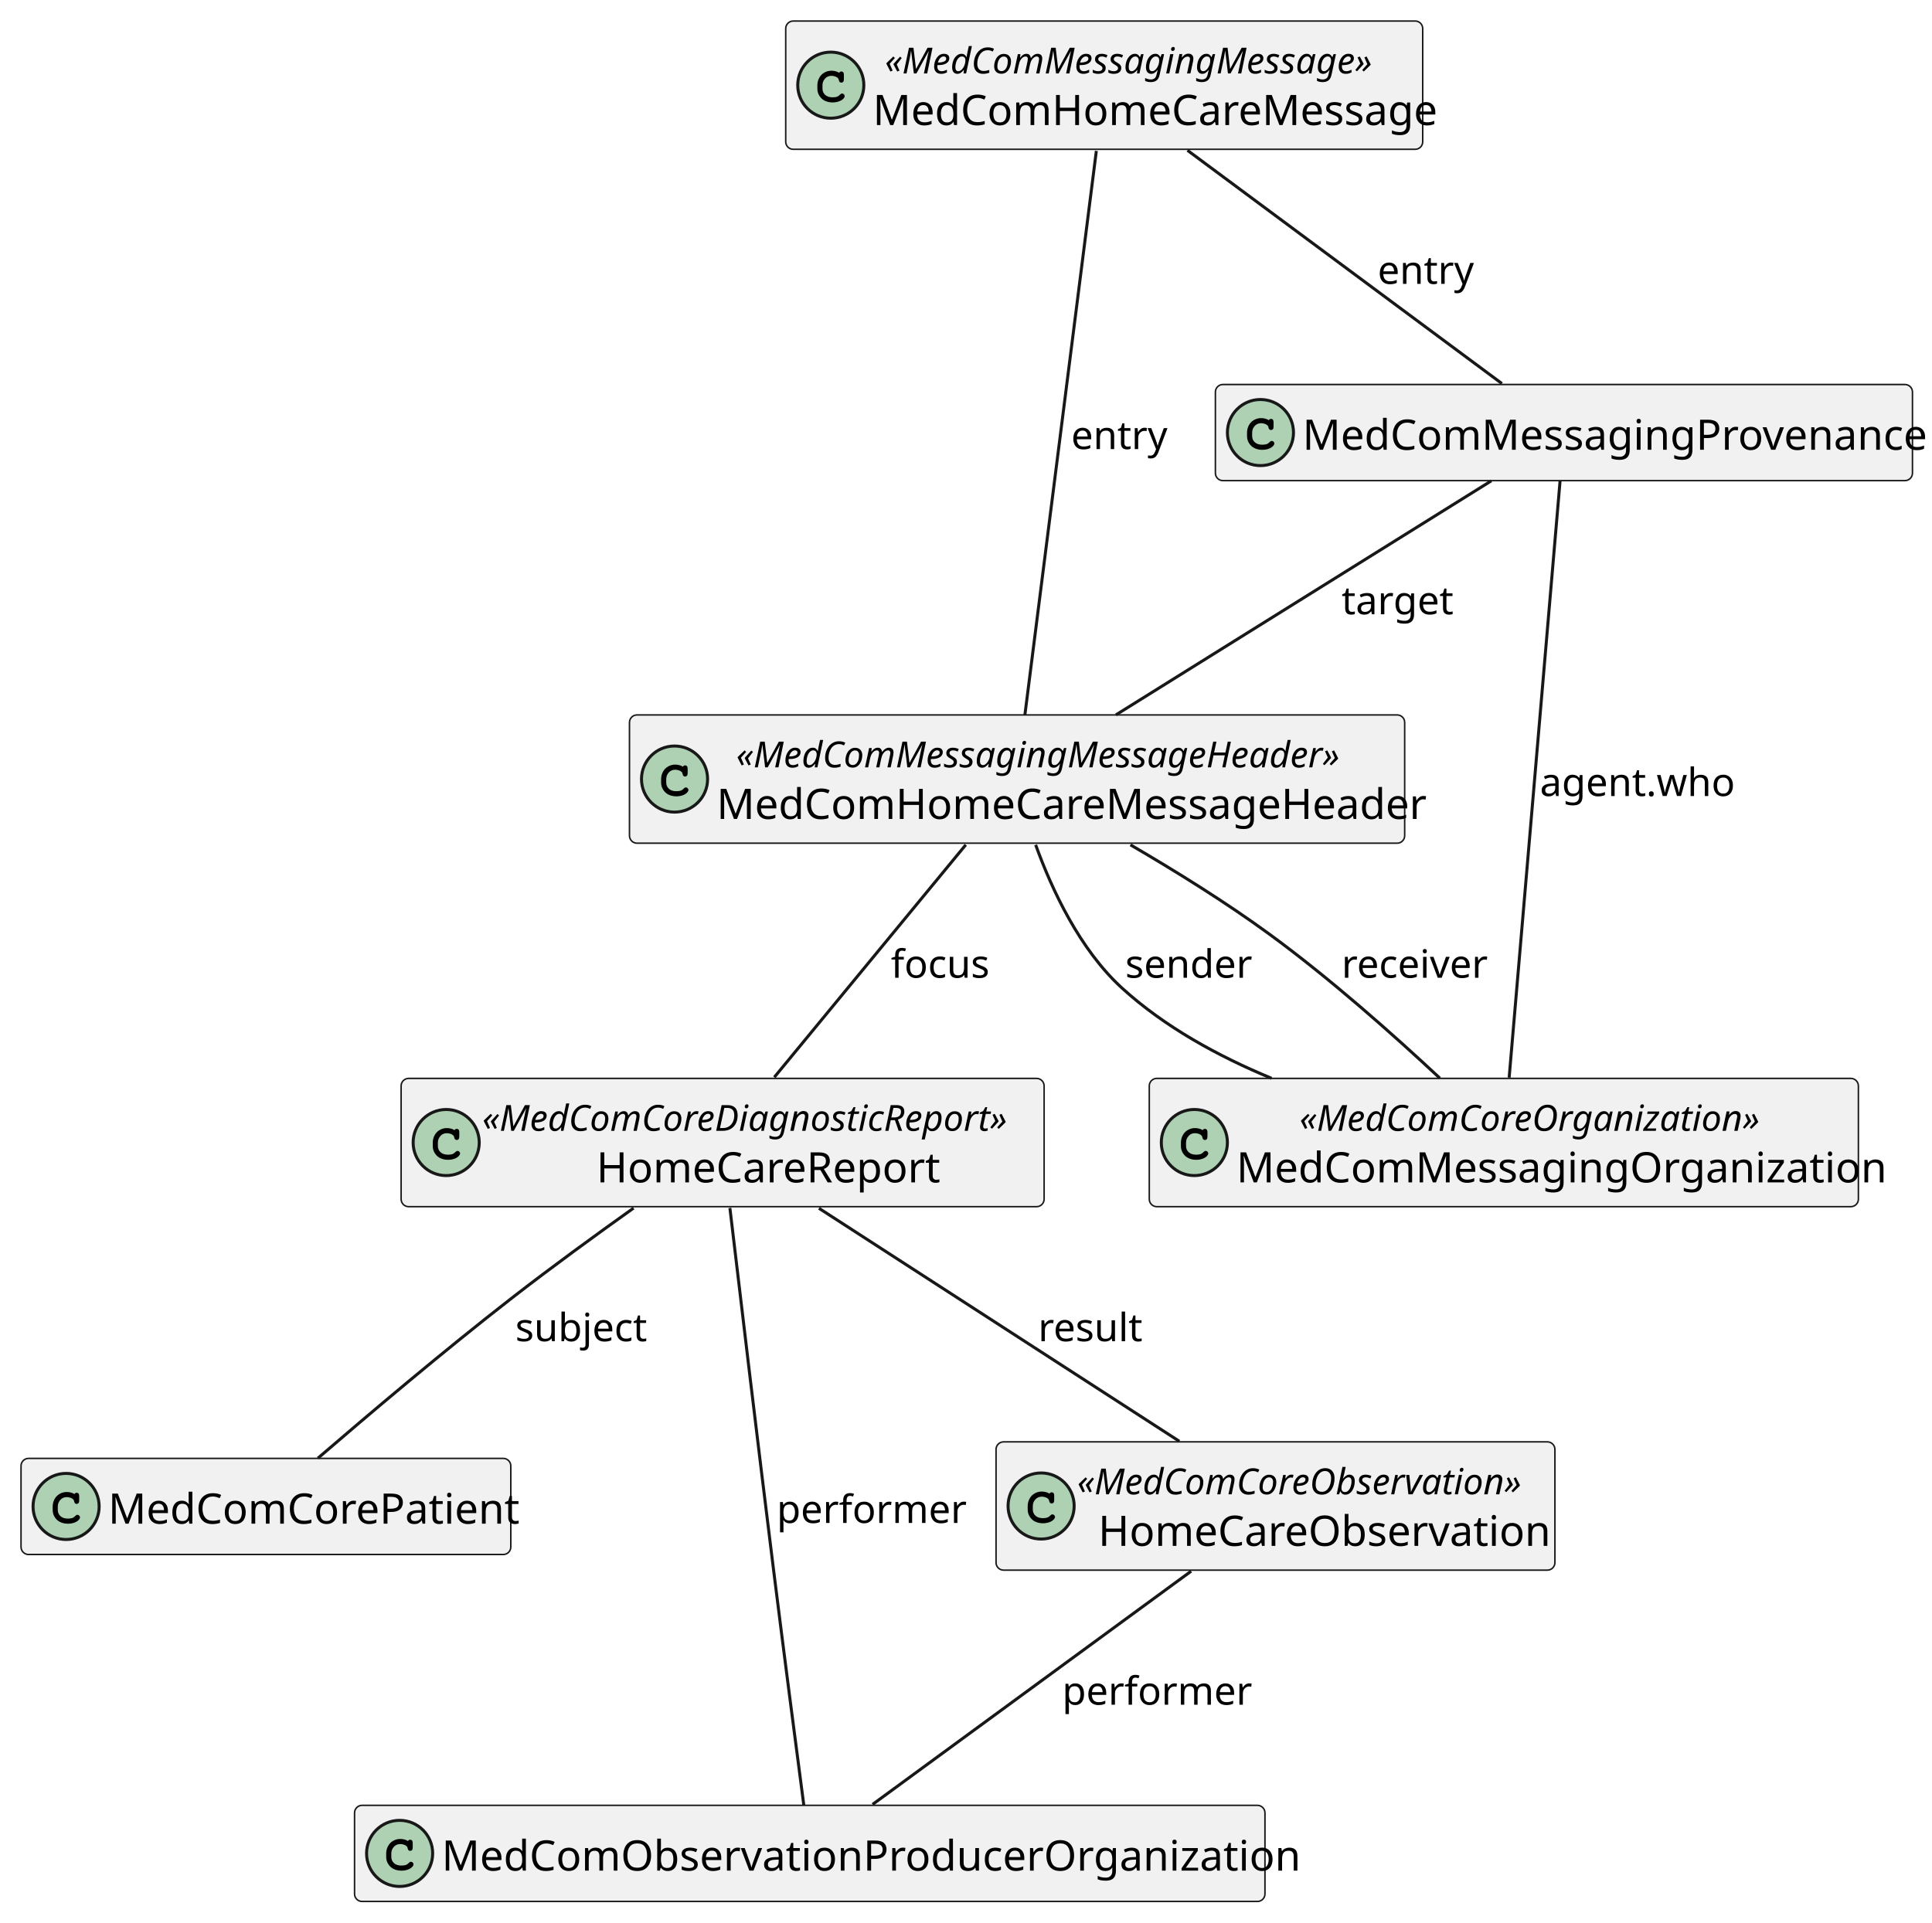
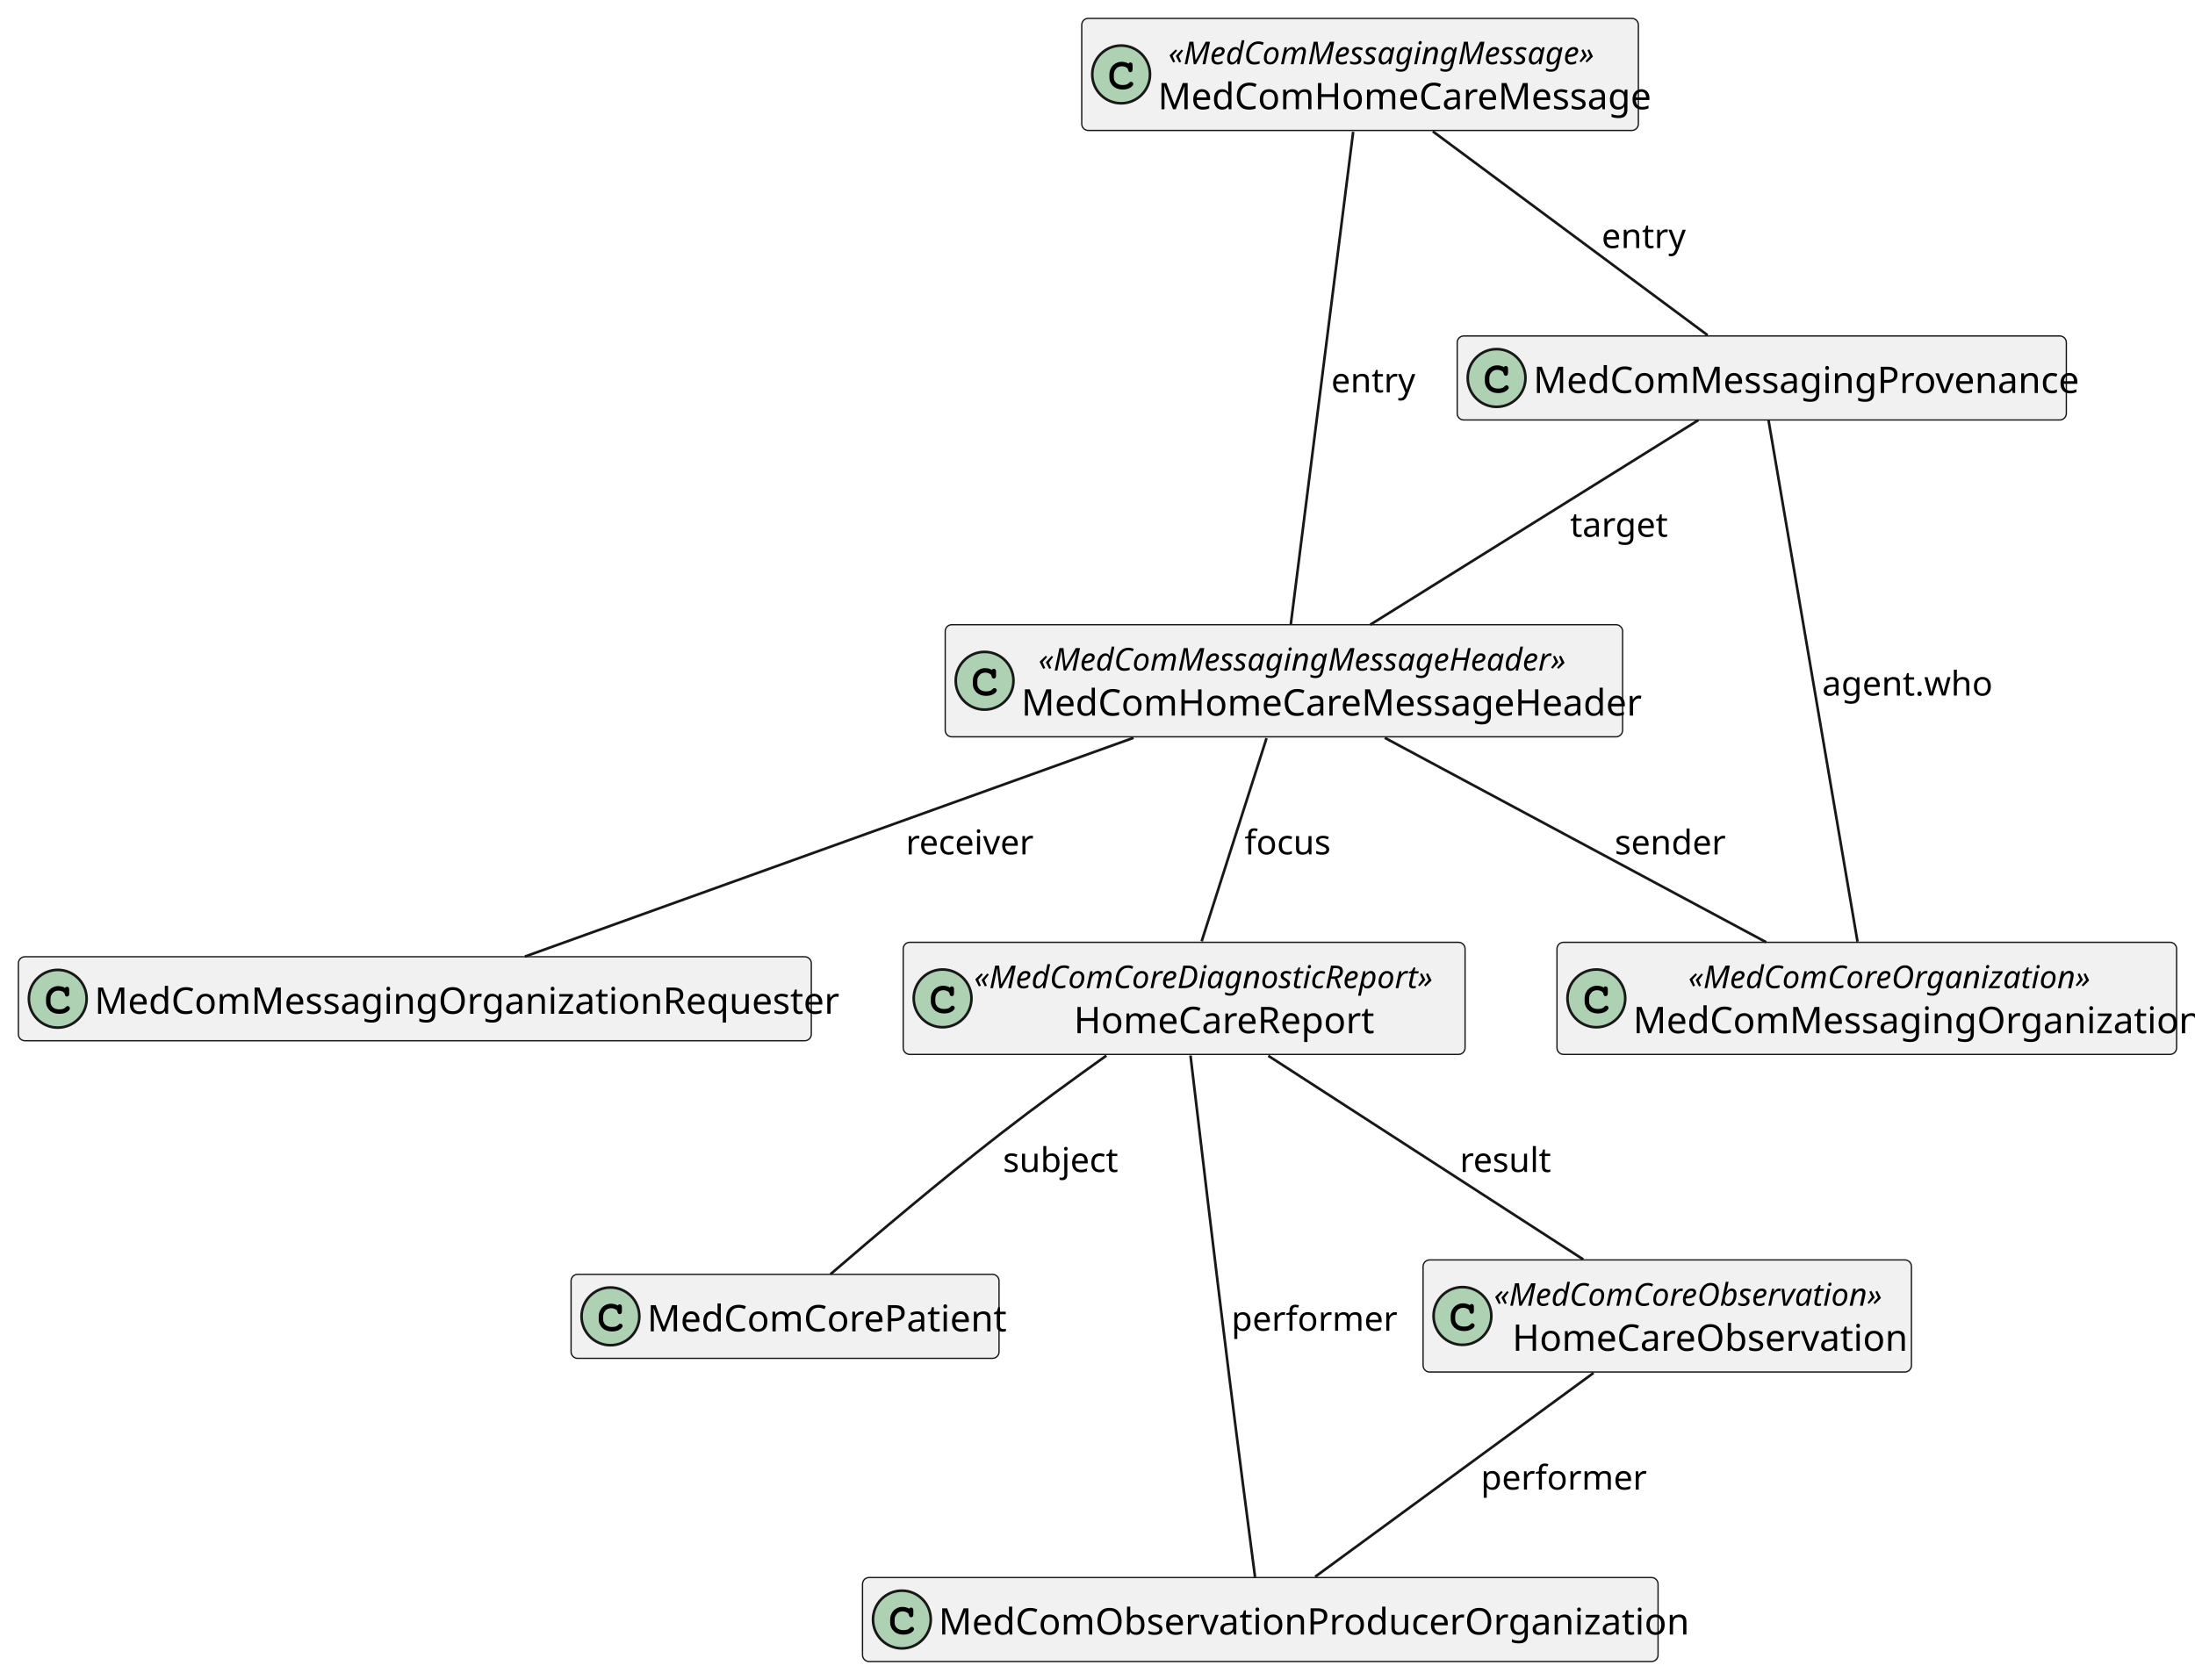
- <svg xmlns="http://www.w3.org/2000/svg" contentStyleType="text/css" height="640px" preserveAspectRatio="none" style="width:643px;height:640px;background:#FFFFFF;" version="1.1" viewBox="0 0 643 640" width="643px" zoomAndPan="magnify">
+ <svg xmlns="http://www.w3.org/2000/svg" contentStyleType="text/css" height="640px" preserveAspectRatio="none" style="width:836px;height:640px;background:#FFFFFF;" version="1.1" viewBox="0 0 836 640" width="836px" zoomAndPan="magnify">
  <defs />
  <g>
    <g id="elem_message">
-       <rect codeLine="6" fill="#F1F1F1" height="42.703" id="message" rx="2.5" ry="2.5" style="stroke:#181818;stroke-width:0.5;" width="212" x="261.5" y="7" />
-       <ellipse cx="276.5" cy="28.352" fill="#ADD1B2" rx="11" ry="11" style="stroke:#181818;stroke-width:1.0;" />
-       <path d="M279.266,24.227 Q279.422,24.008 279.609,23.898 Q279.797,23.789 280.016,23.789 Q280.391,23.789 280.625,24.055 Q280.859,24.305 280.859,24.914 L280.859,26.367 Q280.859,26.977 280.625,27.242 Q280.391,27.508 280.016,27.508 Q279.672,27.508 279.469,27.305 Q279.266,27.117 279.156,26.602 Q279.109,26.242 278.922,26.055 Q278.594,25.68 277.984,25.461 Q277.375,25.242 276.75,25.242 Q275.984,25.242 275.344,25.57 Q274.719,25.898 274.219,26.648 Q273.734,27.398 273.734,28.43 L273.734,29.523 Q273.734,30.758 274.625,31.586 Q275.516,32.398 277.109,32.398 Q278.047,32.398 278.703,32.148 Q279.094,31.992 279.516,31.555 Q279.781,31.289 279.922,31.211 Q280.078,31.133 280.281,31.133 Q280.609,31.133 280.859,31.398 Q281.125,31.648 281.125,31.992 Q281.125,32.336 280.781,32.742 Q280.281,33.32 279.484,33.648 Q278.406,34.102 277.109,34.102 Q275.594,34.102 274.391,33.477 Q273.406,32.977 272.719,31.914 Q272.031,30.836 272.031,29.555 L272.031,28.398 Q272.031,27.07 272.641,25.93 Q273.266,24.773 274.359,24.164 Q275.453,23.539 276.688,23.539 Q277.422,23.539 278.062,23.711 Q278.719,23.867 279.266,24.227 Z " fill="#000000" />
-       <text fill="#000000" font-family="sans-serif" font-size="12" font-style="italic" lengthAdjust="spacing" textLength="172" x="294.5" y="24.457">«MedComMessagingMessage»</text>
-       <text fill="#000000" font-family="sans-serif" font-size="14" lengthAdjust="spacing" textLength="180" x="290.5" y="41.627">MedComHomeCareMessage</text>
+       <rect codeLine="6" fill="#F1F1F1" height="42.703" id="message" rx="2.5" ry="2.5" style="stroke:#181818;stroke-width:0.5;" width="212" x="412" y="7" />
+       <ellipse cx="427" cy="28.352" fill="#ADD1B2" rx="11" ry="11" style="stroke:#181818;stroke-width:1.0;" />
+       <path d="M429.766,24.227 Q429.922,24.008 430.109,23.898 Q430.297,23.789 430.516,23.789 Q430.891,23.789 431.125,24.055 Q431.359,24.305 431.359,24.914 L431.359,26.367 Q431.359,26.977 431.125,27.242 Q430.891,27.508 430.516,27.508 Q430.172,27.508 429.969,27.305 Q429.766,27.117 429.656,26.602 Q429.609,26.242 429.422,26.055 Q429.094,25.68 428.484,25.461 Q427.875,25.242 427.25,25.242 Q426.484,25.242 425.844,25.57 Q425.219,25.898 424.719,26.648 Q424.234,27.398 424.234,28.43 L424.234,29.523 Q424.234,30.758 425.125,31.586 Q426.016,32.398 427.609,32.398 Q428.547,32.398 429.203,32.148 Q429.594,31.992 430.016,31.555 Q430.281,31.289 430.422,31.211 Q430.578,31.133 430.781,31.133 Q431.109,31.133 431.359,31.398 Q431.625,31.648 431.625,31.992 Q431.625,32.336 431.281,32.742 Q430.781,33.32 429.984,33.648 Q428.906,34.102 427.609,34.102 Q426.094,34.102 424.891,33.477 Q423.906,32.977 423.219,31.914 Q422.531,30.836 422.531,29.555 L422.531,28.398 Q422.531,27.07 423.141,25.93 Q423.766,24.773 424.859,24.164 Q425.953,23.539 427.188,23.539 Q427.922,23.539 428.562,23.711 Q429.219,23.867 429.766,24.227 Z " fill="#000000" />
+       <text fill="#000000" font-family="sans-serif" font-size="12" font-style="italic" lengthAdjust="spacing" textLength="172" x="445" y="24.457">«MedComMessagingMessage»</text>
+       <text fill="#000000" font-family="sans-serif" font-size="14" lengthAdjust="spacing" textLength="180" x="441" y="41.627">MedComHomeCareMessage</text>
    </g>
    <g id="elem_messageheader">
-       <rect codeLine="7" fill="#F1F1F1" height="42.703" id="messageheader" rx="2.5" ry="2.5" style="stroke:#181818;stroke-width:0.5;" width="258" x="209.5" y="238" />
-       <ellipse cx="224.5" cy="259.352" fill="#ADD1B2" rx="11" ry="11" style="stroke:#181818;stroke-width:1.0;" />
-       <path d="M227.266,255.227 Q227.422,255.008 227.609,254.898 Q227.797,254.789 228.016,254.789 Q228.391,254.789 228.625,255.055 Q228.859,255.305 228.859,255.914 L228.859,257.367 Q228.859,257.977 228.625,258.242 Q228.391,258.508 228.016,258.508 Q227.672,258.508 227.469,258.305 Q227.266,258.117 227.156,257.602 Q227.109,257.242 226.922,257.055 Q226.594,256.68 225.984,256.461 Q225.375,256.242 224.75,256.242 Q223.984,256.242 223.344,256.57 Q222.719,256.898 222.219,257.648 Q221.734,258.398 221.734,259.43 L221.734,260.523 Q221.734,261.758 222.625,262.586 Q223.516,263.398 225.109,263.398 Q226.047,263.398 226.703,263.148 Q227.094,262.992 227.516,262.555 Q227.781,262.289 227.922,262.211 Q228.078,262.133 228.281,262.133 Q228.609,262.133 228.859,262.398 Q229.125,262.648 229.125,262.992 Q229.125,263.336 228.781,263.742 Q228.281,264.32 227.484,264.648 Q226.406,265.102 225.109,265.102 Q223.594,265.102 222.391,264.477 Q221.406,263.977 220.719,262.914 Q220.031,261.836 220.031,260.555 L220.031,259.398 Q220.031,258.07 220.641,256.93 Q221.266,255.773 222.359,255.164 Q223.453,254.539 224.688,254.539 Q225.422,254.539 226.062,254.711 Q226.719,254.867 227.266,255.227 Z " fill="#000000" />
-       <text fill="#000000" font-family="sans-serif" font-size="12" font-style="italic" lengthAdjust="spacing" textLength="213" x="245" y="255.457">«MedComMessagingMessageHeader»</text>
-       <text fill="#000000" font-family="sans-serif" font-size="14" lengthAdjust="spacing" textLength="226" x="238.5" y="272.627">MedComHomeCareMessageHeader</text>
+       <rect codeLine="7" fill="#F1F1F1" height="42.703" id="messageheader" rx="2.5" ry="2.5" style="stroke:#181818;stroke-width:0.5;" width="258" x="360" y="238" />
+       <ellipse cx="375" cy="259.352" fill="#ADD1B2" rx="11" ry="11" style="stroke:#181818;stroke-width:1.0;" />
+       <path d="M377.766,255.227 Q377.922,255.008 378.109,254.898 Q378.297,254.789 378.516,254.789 Q378.891,254.789 379.125,255.055 Q379.359,255.305 379.359,255.914 L379.359,257.367 Q379.359,257.977 379.125,258.242 Q378.891,258.508 378.516,258.508 Q378.172,258.508 377.969,258.305 Q377.766,258.117 377.656,257.602 Q377.609,257.242 377.422,257.055 Q377.094,256.68 376.484,256.461 Q375.875,256.242 375.25,256.242 Q374.484,256.242 373.844,256.57 Q373.219,256.898 372.719,257.648 Q372.234,258.398 372.234,259.43 L372.234,260.523 Q372.234,261.758 373.125,262.586 Q374.016,263.398 375.609,263.398 Q376.547,263.398 377.203,263.148 Q377.594,262.992 378.016,262.555 Q378.281,262.289 378.422,262.211 Q378.578,262.133 378.781,262.133 Q379.109,262.133 379.359,262.398 Q379.625,262.648 379.625,262.992 Q379.625,263.336 379.281,263.742 Q378.781,264.32 377.984,264.648 Q376.906,265.102 375.609,265.102 Q374.094,265.102 372.891,264.477 Q371.906,263.977 371.219,262.914 Q370.531,261.836 370.531,260.555 L370.531,259.398 Q370.531,258.07 371.141,256.93 Q371.766,255.773 372.859,255.164 Q373.953,254.539 375.188,254.539 Q375.922,254.539 376.562,254.711 Q377.219,254.867 377.766,255.227 Z " fill="#000000" />
+       <text fill="#000000" font-family="sans-serif" font-size="12" font-style="italic" lengthAdjust="spacing" textLength="213" x="395.5" y="255.457">«MedComMessagingMessageHeader»</text>
+       <text fill="#000000" font-family="sans-serif" font-size="14" lengthAdjust="spacing" textLength="226" x="389" y="272.627">MedComHomeCareMessageHeader</text>
    </g>
    <g id="elem_provenance">
-       <rect codeLine="8" fill="#F1F1F1" height="32" id="provenance" rx="2.5" ry="2.5" style="stroke:#181818;stroke-width:0.5;" width="232" x="404.5" y="128" />
-       <ellipse cx="419.5" cy="144" fill="#ADD1B2" rx="11" ry="11" style="stroke:#181818;stroke-width:1.0;" />
-       <path d="M422.266,139.875 Q422.422,139.656 422.609,139.547 Q422.797,139.438 423.016,139.438 Q423.391,139.438 423.625,139.703 Q423.859,139.953 423.859,140.562 L423.859,142.016 Q423.859,142.625 423.625,142.891 Q423.391,143.156 423.016,143.156 Q422.672,143.156 422.469,142.953 Q422.266,142.766 422.156,142.25 Q422.109,141.891 421.922,141.703 Q421.594,141.328 420.984,141.109 Q420.375,140.891 419.75,140.891 Q418.984,140.891 418.344,141.219 Q417.719,141.547 417.219,142.297 Q416.734,143.047 416.734,144.078 L416.734,145.172 Q416.734,146.406 417.625,147.234 Q418.516,148.047 420.109,148.047 Q421.047,148.047 421.703,147.797 Q422.094,147.641 422.516,147.203 Q422.781,146.938 422.922,146.859 Q423.078,146.781 423.281,146.781 Q423.609,146.781 423.859,147.047 Q424.125,147.297 424.125,147.641 Q424.125,147.984 423.781,148.391 Q423.281,148.969 422.484,149.297 Q421.406,149.75 420.109,149.75 Q418.594,149.75 417.391,149.125 Q416.406,148.625 415.719,147.562 Q415.031,146.484 415.031,145.203 L415.031,144.047 Q415.031,142.719 415.641,141.578 Q416.266,140.422 417.359,139.812 Q418.453,139.188 419.688,139.188 Q420.422,139.188 421.062,139.359 Q421.719,139.516 422.266,139.875 Z " fill="#000000" />
-       <text fill="#000000" font-family="sans-serif" font-size="14" lengthAdjust="spacing" textLength="200" x="433.5" y="149.728">MedComMessagingProvenance</text>
+       <rect codeLine="8" fill="#F1F1F1" height="32" id="provenance" rx="2.5" ry="2.5" style="stroke:#181818;stroke-width:0.5;" width="232" x="555" y="128" />
+       <ellipse cx="570" cy="144" fill="#ADD1B2" rx="11" ry="11" style="stroke:#181818;stroke-width:1.0;" />
+       <path d="M572.766,139.875 Q572.922,139.656 573.109,139.547 Q573.297,139.438 573.516,139.438 Q573.891,139.438 574.125,139.703 Q574.359,139.953 574.359,140.562 L574.359,142.016 Q574.359,142.625 574.125,142.891 Q573.891,143.156 573.516,143.156 Q573.172,143.156 572.969,142.953 Q572.766,142.766 572.656,142.25 Q572.609,141.891 572.422,141.703 Q572.094,141.328 571.484,141.109 Q570.875,140.891 570.25,140.891 Q569.484,140.891 568.844,141.219 Q568.219,141.547 567.719,142.297 Q567.234,143.047 567.234,144.078 L567.234,145.172 Q567.234,146.406 568.125,147.234 Q569.016,148.047 570.609,148.047 Q571.547,148.047 572.203,147.797 Q572.594,147.641 573.016,147.203 Q573.281,146.938 573.422,146.859 Q573.578,146.781 573.781,146.781 Q574.109,146.781 574.359,147.047 Q574.625,147.297 574.625,147.641 Q574.625,147.984 574.281,148.391 Q573.781,148.969 572.984,149.297 Q571.906,149.75 570.609,149.75 Q569.094,149.75 567.891,149.125 Q566.906,148.625 566.219,147.562 Q565.531,146.484 565.531,145.203 L565.531,144.047 Q565.531,142.719 566.141,141.578 Q566.766,140.422 567.859,139.812 Q568.953,139.188 570.188,139.188 Q570.922,139.188 571.562,139.359 Q572.219,139.516 572.766,139.875 Z " fill="#000000" />
+       <text fill="#000000" font-family="sans-serif" font-size="14" lengthAdjust="spacing" textLength="200" x="584" y="149.728">MedComMessagingProvenance</text>
    </g>
    <g id="elem_messagingOrganization">
-       <rect codeLine="9" fill="#F1F1F1" height="42.703" id="messagingOrganization" rx="2.5" ry="2.5" style="stroke:#181818;stroke-width:0.5;" width="236" x="382.5" y="359" />
-       <ellipse cx="397.5" cy="380.352" fill="#ADD1B2" rx="11" ry="11" style="stroke:#181818;stroke-width:1.0;" />
-       <path d="M400.266,376.227 Q400.422,376.008 400.609,375.898 Q400.797,375.789 401.016,375.789 Q401.391,375.789 401.625,376.055 Q401.859,376.305 401.859,376.914 L401.859,378.367 Q401.859,378.977 401.625,379.242 Q401.391,379.508 401.016,379.508 Q400.672,379.508 400.469,379.305 Q400.266,379.117 400.156,378.602 Q400.109,378.242 399.922,378.055 Q399.594,377.68 398.984,377.461 Q398.375,377.242 397.75,377.242 Q396.984,377.242 396.344,377.57 Q395.719,377.898 395.219,378.648 Q394.734,379.398 394.734,380.43 L394.734,381.523 Q394.734,382.758 395.625,383.586 Q396.516,384.398 398.109,384.398 Q399.047,384.398 399.703,384.148 Q400.094,383.992 400.516,383.555 Q400.781,383.289 400.922,383.211 Q401.078,383.133 401.281,383.133 Q401.609,383.133 401.859,383.398 Q402.125,383.648 402.125,383.992 Q402.125,384.336 401.781,384.742 Q401.281,385.32 400.484,385.648 Q399.406,386.102 398.109,386.102 Q396.594,386.102 395.391,385.477 Q394.406,384.977 393.719,383.914 Q393.031,382.836 393.031,381.555 L393.031,380.398 Q393.031,379.07 393.641,377.93 Q394.266,376.773 395.359,376.164 Q396.453,375.539 397.688,375.539 Q398.422,375.539 399.062,375.711 Q399.719,375.867 400.266,376.227 Z " fill="#000000" />
-       <text fill="#000000" font-family="sans-serif" font-size="12" font-style="italic" lengthAdjust="spacing" textLength="162" x="432.5" y="376.457">«MedComCoreOrganization»</text>
-       <text fill="#000000" font-family="sans-serif" font-size="14" lengthAdjust="spacing" textLength="204" x="411.5" y="393.627">MedComMessagingOrganization</text>
+       <rect codeLine="9" fill="#F1F1F1" height="42.703" id="messagingOrganization" rx="2.5" ry="2.5" style="stroke:#181818;stroke-width:0.5;" width="236" x="593" y="359" />
+       <ellipse cx="608" cy="380.352" fill="#ADD1B2" rx="11" ry="11" style="stroke:#181818;stroke-width:1.0;" />
+       <path d="M610.766,376.227 Q610.922,376.008 611.109,375.898 Q611.297,375.789 611.516,375.789 Q611.891,375.789 612.125,376.055 Q612.359,376.305 612.359,376.914 L612.359,378.367 Q612.359,378.977 612.125,379.242 Q611.891,379.508 611.516,379.508 Q611.172,379.508 610.969,379.305 Q610.766,379.117 610.656,378.602 Q610.609,378.242 610.422,378.055 Q610.094,377.68 609.484,377.461 Q608.875,377.242 608.25,377.242 Q607.484,377.242 606.844,377.57 Q606.219,377.898 605.719,378.648 Q605.234,379.398 605.234,380.43 L605.234,381.523 Q605.234,382.758 606.125,383.586 Q607.016,384.398 608.609,384.398 Q609.547,384.398 610.203,384.148 Q610.594,383.992 611.016,383.555 Q611.281,383.289 611.422,383.211 Q611.578,383.133 611.781,383.133 Q612.109,383.133 612.359,383.398 Q612.625,383.648 612.625,383.992 Q612.625,384.336 612.281,384.742 Q611.781,385.32 610.984,385.648 Q609.906,386.102 608.609,386.102 Q607.094,386.102 605.891,385.477 Q604.906,384.977 604.219,383.914 Q603.531,382.836 603.531,381.555 L603.531,380.398 Q603.531,379.07 604.141,377.93 Q604.766,376.773 605.859,376.164 Q606.953,375.539 608.188,375.539 Q608.922,375.539 609.562,375.711 Q610.219,375.867 610.766,376.227 Z " fill="#000000" />
+       <text fill="#000000" font-family="sans-serif" font-size="12" font-style="italic" lengthAdjust="spacing" textLength="162" x="643" y="376.457">«MedComCoreOrganization»</text>
+       <text fill="#000000" font-family="sans-serif" font-size="14" lengthAdjust="spacing" textLength="204" x="622" y="393.627">MedComMessagingOrganization</text>
+     </g>
+     <g id="elem_observationRequester">
+       <rect codeLine="10" fill="#F1F1F1" height="32" id="observationRequester" rx="2.5" ry="2.5" style="stroke:#181818;stroke-width:0.5;" width="302" x="7" y="364.5" />
+       <ellipse cx="22" cy="380.5" fill="#ADD1B2" rx="11" ry="11" style="stroke:#181818;stroke-width:1.0;" />
+       <path d="M24.766,376.375 Q24.922,376.156 25.109,376.047 Q25.297,375.938 25.516,375.938 Q25.891,375.938 26.125,376.203 Q26.359,376.453 26.359,377.062 L26.359,378.516 Q26.359,379.125 26.125,379.391 Q25.891,379.656 25.516,379.656 Q25.172,379.656 24.969,379.453 Q24.766,379.266 24.656,378.75 Q24.609,378.391 24.422,378.203 Q24.094,377.828 23.484,377.609 Q22.875,377.391 22.25,377.391 Q21.484,377.391 20.844,377.719 Q20.219,378.047 19.719,378.797 Q19.234,379.547 19.234,380.578 L19.234,381.672 Q19.234,382.906 20.125,383.734 Q21.016,384.547 22.609,384.547 Q23.547,384.547 24.203,384.297 Q24.594,384.141 25.016,383.703 Q25.281,383.438 25.422,383.359 Q25.578,383.281 25.781,383.281 Q26.109,383.281 26.359,383.547 Q26.625,383.797 26.625,384.141 Q26.625,384.484 26.281,384.891 Q25.781,385.469 24.984,385.797 Q23.906,386.25 22.609,386.25 Q21.094,386.25 19.891,385.625 Q18.906,385.125 18.219,384.062 Q17.531,382.984 17.531,381.703 L17.531,380.547 Q17.531,379.219 18.141,378.078 Q18.766,376.922 19.859,376.312 Q20.953,375.688 22.188,375.688 Q22.922,375.688 23.562,375.859 Q24.219,376.016 24.766,376.375 Z " fill="#000000" />
+       <text fill="#000000" font-family="sans-serif" font-size="14" lengthAdjust="spacing" textLength="270" x="36" y="386.228">MedComMessagingOrganizationRequester</text>
    </g>
    <g id="elem_patient">
-       <rect codeLine="10" fill="#F1F1F1" height="32" id="patient" rx="2.5" ry="2.5" style="stroke:#181818;stroke-width:0.5;" width="163" x="7" y="485.5" />
-       <ellipse cx="22" cy="501.5" fill="#ADD1B2" rx="11" ry="11" style="stroke:#181818;stroke-width:1.0;" />
-       <path d="M24.766,497.375 Q24.922,497.156 25.109,497.047 Q25.297,496.938 25.516,496.938 Q25.891,496.938 26.125,497.203 Q26.359,497.453 26.359,498.062 L26.359,499.516 Q26.359,500.125 26.125,500.391 Q25.891,500.656 25.516,500.656 Q25.172,500.656 24.969,500.453 Q24.766,500.266 24.656,499.75 Q24.609,499.391 24.422,499.203 Q24.094,498.828 23.484,498.609 Q22.875,498.391 22.25,498.391 Q21.484,498.391 20.844,498.719 Q20.219,499.047 19.719,499.797 Q19.234,500.547 19.234,501.578 L19.234,502.672 Q19.234,503.906 20.125,504.734 Q21.016,505.547 22.609,505.547 Q23.547,505.547 24.203,505.297 Q24.594,505.141 25.016,504.703 Q25.281,504.438 25.422,504.359 Q25.578,504.281 25.781,504.281 Q26.109,504.281 26.359,504.547 Q26.625,504.797 26.625,505.141 Q26.625,505.484 26.281,505.891 Q25.781,506.469 24.984,506.797 Q23.906,507.25 22.609,507.25 Q21.094,507.25 19.891,506.625 Q18.906,506.125 18.219,505.062 Q17.531,503.984 17.531,502.703 L17.531,501.547 Q17.531,500.219 18.141,499.078 Q18.766,497.922 19.859,497.312 Q20.953,496.688 22.188,496.688 Q22.922,496.688 23.562,496.859 Q24.219,497.016 24.766,497.375 Z " fill="#000000" />
-       <text fill="#000000" font-family="sans-serif" font-size="14" lengthAdjust="spacing" textLength="131" x="36" y="507.228">MedComCorePatient</text>
+       <rect codeLine="11" fill="#F1F1F1" height="32" id="patient" rx="2.5" ry="2.5" style="stroke:#181818;stroke-width:0.5;" width="163" x="217.5" y="485.5" />
+       <ellipse cx="232.5" cy="501.5" fill="#ADD1B2" rx="11" ry="11" style="stroke:#181818;stroke-width:1.0;" />
+       <path d="M235.266,497.375 Q235.422,497.156 235.609,497.047 Q235.797,496.938 236.016,496.938 Q236.391,496.938 236.625,497.203 Q236.859,497.453 236.859,498.062 L236.859,499.516 Q236.859,500.125 236.625,500.391 Q236.391,500.656 236.016,500.656 Q235.672,500.656 235.469,500.453 Q235.266,500.266 235.156,499.75 Q235.109,499.391 234.922,499.203 Q234.594,498.828 233.984,498.609 Q233.375,498.391 232.75,498.391 Q231.984,498.391 231.344,498.719 Q230.719,499.047 230.219,499.797 Q229.734,500.547 229.734,501.578 L229.734,502.672 Q229.734,503.906 230.625,504.734 Q231.516,505.547 233.109,505.547 Q234.047,505.547 234.703,505.297 Q235.094,505.141 235.516,504.703 Q235.781,504.438 235.922,504.359 Q236.078,504.281 236.281,504.281 Q236.609,504.281 236.859,504.547 Q237.125,504.797 237.125,505.141 Q237.125,505.484 236.781,505.891 Q236.281,506.469 235.484,506.797 Q234.406,507.25 233.109,507.25 Q231.594,507.25 230.391,506.625 Q229.406,506.125 228.719,505.062 Q228.031,503.984 228.031,502.703 L228.031,501.547 Q228.031,500.219 228.641,499.078 Q229.266,497.922 230.359,497.312 Q231.453,496.688 232.688,496.688 Q233.422,496.688 234.062,496.859 Q234.719,497.016 235.266,497.375 Z " fill="#000000" />
+       <text fill="#000000" font-family="sans-serif" font-size="14" lengthAdjust="spacing" textLength="131" x="246.5" y="507.228">MedComCorePatient</text>
    </g>
    <g id="elem_organization">
-       <rect codeLine="11" fill="#F1F1F1" height="32" id="organization" rx="2.5" ry="2.5" style="stroke:#181818;stroke-width:0.5;" width="303" x="118" y="601" />
-       <ellipse cx="133" cy="617" fill="#ADD1B2" rx="11" ry="11" style="stroke:#181818;stroke-width:1.0;" />
-       <path d="M135.766,612.875 Q135.922,612.656 136.109,612.547 Q136.297,612.438 136.516,612.438 Q136.891,612.438 137.125,612.703 Q137.359,612.953 137.359,613.562 L137.359,615.016 Q137.359,615.625 137.125,615.891 Q136.891,616.156 136.516,616.156 Q136.172,616.156 135.969,615.953 Q135.766,615.766 135.656,615.25 Q135.609,614.891 135.422,614.703 Q135.094,614.328 134.484,614.109 Q133.875,613.891 133.25,613.891 Q132.484,613.891 131.844,614.219 Q131.219,614.547 130.719,615.297 Q130.234,616.047 130.234,617.078 L130.234,618.172 Q130.234,619.406 131.125,620.234 Q132.016,621.047 133.609,621.047 Q134.547,621.047 135.203,620.797 Q135.594,620.641 136.016,620.203 Q136.281,619.938 136.422,619.859 Q136.578,619.781 136.781,619.781 Q137.109,619.781 137.359,620.047 Q137.625,620.297 137.625,620.641 Q137.625,620.984 137.281,621.391 Q136.781,621.969 135.984,622.297 Q134.906,622.75 133.609,622.75 Q132.094,622.75 130.891,622.125 Q129.906,621.625 129.219,620.562 Q128.531,619.484 128.531,618.203 L128.531,617.047 Q128.531,615.719 129.141,614.578 Q129.766,613.422 130.859,612.812 Q131.953,612.188 133.188,612.188 Q133.922,612.188 134.562,612.359 Q135.219,612.516 135.766,612.875 Z " fill="#000000" />
-       <text fill="#000000" font-family="sans-serif" font-size="14" lengthAdjust="spacing" textLength="271" x="147" y="622.729">MedComObservationProducerOrganization</text>
+       <rect codeLine="12" fill="#F1F1F1" height="32" id="organization" rx="2.5" ry="2.5" style="stroke:#181818;stroke-width:0.5;" width="303" x="328.5" y="601" />
+       <ellipse cx="343.5" cy="617" fill="#ADD1B2" rx="11" ry="11" style="stroke:#181818;stroke-width:1.0;" />
+       <path d="M346.266,612.875 Q346.422,612.656 346.609,612.547 Q346.797,612.438 347.016,612.438 Q347.391,612.438 347.625,612.703 Q347.859,612.953 347.859,613.562 L347.859,615.016 Q347.859,615.625 347.625,615.891 Q347.391,616.156 347.016,616.156 Q346.672,616.156 346.469,615.953 Q346.266,615.766 346.156,615.25 Q346.109,614.891 345.922,614.703 Q345.594,614.328 344.984,614.109 Q344.375,613.891 343.75,613.891 Q342.984,613.891 342.344,614.219 Q341.719,614.547 341.219,615.297 Q340.734,616.047 340.734,617.078 L340.734,618.172 Q340.734,619.406 341.625,620.234 Q342.516,621.047 344.109,621.047 Q345.047,621.047 345.703,620.797 Q346.094,620.641 346.516,620.203 Q346.781,619.938 346.922,619.859 Q347.078,619.781 347.281,619.781 Q347.609,619.781 347.859,620.047 Q348.125,620.297 348.125,620.641 Q348.125,620.984 347.781,621.391 Q347.281,621.969 346.484,622.297 Q345.406,622.75 344.109,622.75 Q342.594,622.75 341.391,622.125 Q340.406,621.625 339.719,620.562 Q339.031,619.484 339.031,618.203 L339.031,617.047 Q339.031,615.719 339.641,614.578 Q340.266,613.422 341.359,612.812 Q342.453,612.188 343.688,612.188 Q344.422,612.188 345.062,612.359 Q345.719,612.516 346.266,612.875 Z " fill="#000000" />
+       <text fill="#000000" font-family="sans-serif" font-size="14" lengthAdjust="spacing" textLength="271" x="357.5" y="622.729">MedComObservationProducerOrganization</text>
    </g>
    <g id="elem_diagnosticReport">
-       <rect codeLine="13" fill="#F1F1F1" height="42.703" id="diagnosticReport" rx="2.5" ry="2.5" style="stroke:#181818;stroke-width:0.5;" width="214" x="133.5" y="359" />
-       <ellipse cx="148.5" cy="380.352" fill="#ADD1B2" rx="11" ry="11" style="stroke:#181818;stroke-width:1.0;" />
-       <path d="M151.266,376.227 Q151.422,376.008 151.609,375.898 Q151.797,375.789 152.016,375.789 Q152.391,375.789 152.625,376.055 Q152.859,376.305 152.859,376.914 L152.859,378.367 Q152.859,378.977 152.625,379.242 Q152.391,379.508 152.016,379.508 Q151.672,379.508 151.469,379.305 Q151.266,379.117 151.156,378.602 Q151.109,378.242 150.922,378.055 Q150.594,377.68 149.984,377.461 Q149.375,377.242 148.75,377.242 Q147.984,377.242 147.344,377.57 Q146.719,377.898 146.219,378.648 Q145.734,379.398 145.734,380.43 L145.734,381.523 Q145.734,382.758 146.625,383.586 Q147.516,384.398 149.109,384.398 Q150.047,384.398 150.703,384.148 Q151.094,383.992 151.516,383.555 Q151.781,383.289 151.922,383.211 Q152.078,383.133 152.281,383.133 Q152.609,383.133 152.859,383.398 Q153.125,383.648 153.125,383.992 Q153.125,384.336 152.781,384.742 Q152.281,385.32 151.484,385.648 Q150.406,386.102 149.109,386.102 Q147.594,386.102 146.391,385.477 Q145.406,384.977 144.719,383.914 Q144.031,382.836 144.031,381.555 L144.031,380.398 Q144.031,379.07 144.641,377.93 Q145.266,376.773 146.359,376.164 Q147.453,375.539 148.688,375.539 Q149.422,375.539 150.062,375.711 Q150.719,375.867 151.266,376.227 Z " fill="#000000" />
-       <text fill="#000000" font-family="sans-serif" font-size="12" font-style="italic" lengthAdjust="spacing" textLength="186" x="160.5" y="376.457">«MedComCoreDiagnosticReport»</text>
-       <text fill="#000000" font-family="sans-serif" font-size="14" lengthAdjust="spacing" textLength="110" x="198.5" y="393.627">HomeCareReport</text>
+       <rect codeLine="14" fill="#F1F1F1" height="42.703" id="diagnosticReport" rx="2.5" ry="2.5" style="stroke:#181818;stroke-width:0.5;" width="214" x="344" y="359" />
+       <ellipse cx="359" cy="380.352" fill="#ADD1B2" rx="11" ry="11" style="stroke:#181818;stroke-width:1.0;" />
+       <path d="M361.766,376.227 Q361.922,376.008 362.109,375.898 Q362.297,375.789 362.516,375.789 Q362.891,375.789 363.125,376.055 Q363.359,376.305 363.359,376.914 L363.359,378.367 Q363.359,378.977 363.125,379.242 Q362.891,379.508 362.516,379.508 Q362.172,379.508 361.969,379.305 Q361.766,379.117 361.656,378.602 Q361.609,378.242 361.422,378.055 Q361.094,377.68 360.484,377.461 Q359.875,377.242 359.25,377.242 Q358.484,377.242 357.844,377.57 Q357.219,377.898 356.719,378.648 Q356.234,379.398 356.234,380.43 L356.234,381.523 Q356.234,382.758 357.125,383.586 Q358.016,384.398 359.609,384.398 Q360.547,384.398 361.203,384.148 Q361.594,383.992 362.016,383.555 Q362.281,383.289 362.422,383.211 Q362.578,383.133 362.781,383.133 Q363.109,383.133 363.359,383.398 Q363.625,383.648 363.625,383.992 Q363.625,384.336 363.281,384.742 Q362.781,385.32 361.984,385.648 Q360.906,386.102 359.609,386.102 Q358.094,386.102 356.891,385.477 Q355.906,384.977 355.219,383.914 Q354.531,382.836 354.531,381.555 L354.531,380.398 Q354.531,379.07 355.141,377.93 Q355.766,376.773 356.859,376.164 Q357.953,375.539 359.188,375.539 Q359.922,375.539 360.562,375.711 Q361.219,375.867 361.766,376.227 Z " fill="#000000" />
+       <text fill="#000000" font-family="sans-serif" font-size="12" font-style="italic" lengthAdjust="spacing" textLength="186" x="371" y="376.457">«MedComCoreDiagnosticReport»</text>
+       <text fill="#000000" font-family="sans-serif" font-size="14" lengthAdjust="spacing" textLength="110" x="409" y="393.627">HomeCareReport</text>
    </g>
    <g id="elem_coreobservation">
-       <rect codeLine="14" fill="#F1F1F1" height="42.703" id="coreobservation" rx="2.5" ry="2.5" style="stroke:#181818;stroke-width:0.5;" width="186" x="331.5" y="480" />
-       <ellipse cx="346.5" cy="501.352" fill="#ADD1B2" rx="11" ry="11" style="stroke:#181818;stroke-width:1.0;" />
-       <path d="M349.266,497.227 Q349.422,497.008 349.609,496.898 Q349.797,496.789 350.016,496.789 Q350.391,496.789 350.625,497.055 Q350.859,497.305 350.859,497.914 L350.859,499.367 Q350.859,499.977 350.625,500.242 Q350.391,500.508 350.016,500.508 Q349.672,500.508 349.469,500.305 Q349.266,500.117 349.156,499.602 Q349.109,499.242 348.922,499.055 Q348.594,498.68 347.984,498.461 Q347.375,498.242 346.75,498.242 Q345.984,498.242 345.344,498.57 Q344.719,498.898 344.219,499.648 Q343.734,500.398 343.734,501.43 L343.734,502.523 Q343.734,503.758 344.625,504.586 Q345.516,505.398 347.109,505.398 Q348.047,505.398 348.703,505.148 Q349.094,504.992 349.516,504.555 Q349.781,504.289 349.922,504.211 Q350.078,504.133 350.281,504.133 Q350.609,504.133 350.859,504.398 Q351.125,504.648 351.125,504.992 Q351.125,505.336 350.781,505.742 Q350.281,506.32 349.484,506.648 Q348.406,507.102 347.109,507.102 Q345.594,507.102 344.391,506.477 Q343.406,505.977 342.719,504.914 Q342.031,503.836 342.031,502.555 L342.031,501.398 Q342.031,500.07 342.641,498.93 Q343.266,497.773 344.359,497.164 Q345.453,496.539 346.688,496.539 Q347.422,496.539 348.062,496.711 Q348.719,496.867 349.266,497.227 Z " fill="#000000" />
-       <text fill="#000000" font-family="sans-serif" font-size="12" font-style="italic" lengthAdjust="spacing" textLength="158" x="358.5" y="497.457">«MedComCoreObservation»</text>
-       <text fill="#000000" font-family="sans-serif" font-size="14" lengthAdjust="spacing" textLength="144" x="365.5" y="514.627">HomeCareObservation</text>
+       <rect codeLine="15" fill="#F1F1F1" height="42.703" id="coreobservation" rx="2.5" ry="2.5" style="stroke:#181818;stroke-width:0.5;" width="186" x="542" y="480" />
+       <ellipse cx="557" cy="501.352" fill="#ADD1B2" rx="11" ry="11" style="stroke:#181818;stroke-width:1.0;" />
+       <path d="M559.766,497.227 Q559.922,497.008 560.109,496.898 Q560.297,496.789 560.516,496.789 Q560.891,496.789 561.125,497.055 Q561.359,497.305 561.359,497.914 L561.359,499.367 Q561.359,499.977 561.125,500.242 Q560.891,500.508 560.516,500.508 Q560.172,500.508 559.969,500.305 Q559.766,500.117 559.656,499.602 Q559.609,499.242 559.422,499.055 Q559.094,498.68 558.484,498.461 Q557.875,498.242 557.25,498.242 Q556.484,498.242 555.844,498.57 Q555.219,498.898 554.719,499.648 Q554.234,500.398 554.234,501.43 L554.234,502.523 Q554.234,503.758 555.125,504.586 Q556.016,505.398 557.609,505.398 Q558.547,505.398 559.203,505.148 Q559.594,504.992 560.016,504.555 Q560.281,504.289 560.422,504.211 Q560.578,504.133 560.781,504.133 Q561.109,504.133 561.359,504.398 Q561.625,504.648 561.625,504.992 Q561.625,505.336 561.281,505.742 Q560.781,506.32 559.984,506.648 Q558.906,507.102 557.609,507.102 Q556.094,507.102 554.891,506.477 Q553.906,505.977 553.219,504.914 Q552.531,503.836 552.531,502.555 L552.531,501.398 Q552.531,500.07 553.141,498.93 Q553.766,497.773 554.859,497.164 Q555.953,496.539 557.188,496.539 Q557.922,496.539 558.562,496.711 Q559.219,496.867 559.766,497.227 Z " fill="#000000" />
+       <text fill="#000000" font-family="sans-serif" font-size="12" font-style="italic" lengthAdjust="spacing" textLength="158" x="569" y="497.457">«MedComCoreObservation»</text>
+       <text fill="#000000" font-family="sans-serif" font-size="14" lengthAdjust="spacing" textLength="144" x="576" y="514.627">HomeCareObservation</text>
    </g>
    <g id="link_message_messageheader">
-       <path codeLine="16" d="M364.88,50.23 C359.35,93.83 346.6,194.57 341.1,237.99 " fill="none" id="message-messageheader" style="stroke:#181818;stroke-width:1.0;" />
-       <text fill="#000000" font-family="sans-serif" font-size="13" lengthAdjust="spacing" textLength="29" x="356.5" y="149.495">entry</text>
+       <path codeLine="17" d="M515.38,50.23 C509.85,93.83 497.1,194.57 491.6,237.99 " fill="none" id="message-messageheader" style="stroke:#181818;stroke-width:1.0;" />
+       <text fill="#000000" font-family="sans-serif" font-size="13" lengthAdjust="spacing" textLength="29" x="507" y="149.495">entry</text>
    </g>
    <g id="link_messageheader_diagnosticReport">
-       <path codeLine="17" d="M321.43,281.23 C303.55,302.94 275.63,336.84 257.7,358.61 " fill="none" id="messageheader-diagnosticReport" style="stroke:#181818;stroke-width:1.0;" />
-       <text fill="#000000" font-family="sans-serif" font-size="13" lengthAdjust="spacing" textLength="31" x="296.5" y="325.495">focus</text>
+       <path codeLine="18" d="M482.38,281.23 C475.45,302.94 464.62,336.84 457.67,358.61 " fill="none" id="messageheader-diagnosticReport" style="stroke:#181818;stroke-width:1.0;" />
+       <text fill="#000000" font-family="sans-serif" font-size="13" lengthAdjust="spacing" textLength="31" x="474" y="325.495">focus</text>
    </g>
    <g id="link_message_provenance">
-       <path codeLine="18" d="M395.21,50.05 C425.35,72.41 472.83,107.64 499.86,127.69 " fill="none" id="message-provenance" style="stroke:#181818;stroke-width:1.0;" />
-       <text fill="#000000" font-family="sans-serif" font-size="13" lengthAdjust="spacing" textLength="29" x="458.5" y="94.495">entry</text>
+       <path codeLine="19" d="M545.71,50.05 C575.85,72.41 623.33,107.64 650.36,127.69 " fill="none" id="message-provenance" style="stroke:#181818;stroke-width:1.0;" />
+       <text fill="#000000" font-family="sans-serif" font-size="13" lengthAdjust="spacing" textLength="29" x="610" y="94.495">entry</text>
    </g>
    <g id="link_provenance_messageheader">
-       <path codeLine="19" d="M496.33,160.07 C464.23,180.09 407.4,215.53 371.4,237.98 " fill="none" id="provenance-messageheader" style="stroke:#181818;stroke-width:1.0;" />
-       <text fill="#000000" font-family="sans-serif" font-size="13" lengthAdjust="spacing" textLength="33" x="446.5" y="204.495">target</text>
+       <path codeLine="20" d="M646.83,160.07 C614.73,180.09 557.9,215.53 521.9,237.98 " fill="none" id="provenance-messageheader" style="stroke:#181818;stroke-width:1.0;" />
+       <text fill="#000000" font-family="sans-serif" font-size="13" lengthAdjust="spacing" textLength="33" x="598" y="204.495">target</text>
    </g>
    <g id="link_provenance_messagingOrganization">
-       <path codeLine="20" d="M519.22,160.03 C515.76,200.56 506.24,312.23 502.27,358.74 " fill="none" id="provenance-messagingOrganization" style="stroke:#181818;stroke-width:1.0;" />
-       <text fill="#000000" font-family="sans-serif" font-size="13" lengthAdjust="spacing" textLength="59" x="512.5" y="264.995">agent.who</text>
+       <path codeLine="21" d="M673.56,160.03 C680.48,200.56 699.53,312.23 707.46,358.74 " fill="none" id="provenance-messagingOrganization" style="stroke:#181818;stroke-width:1.0;" />
+       <text fill="#000000" font-family="sans-serif" font-size="13" lengthAdjust="spacing" textLength="59" x="694" y="264.995">agent.who</text>
    </g>
    <g id="link_diagnosticReport_patient">
-       <path codeLine="21" d="M210.87,402.17 C198.27,411.14 183.52,421.89 170.5,432 C147.65,449.75 122.2,471.31 105.8,485.44 " fill="none" id="diagnosticReport-patient" style="stroke:#181818;stroke-width:1.0;" />
-       <text fill="#000000" font-family="sans-serif" font-size="13" lengthAdjust="spacing" textLength="42" x="171.5" y="446.495">subject</text>
+       <path codeLine="22" d="M421.37,402.17 C408.77,411.14 394.02,421.89 381,432 C358.15,449.75 332.7,471.31 316.3,485.44 " fill="none" id="diagnosticReport-patient" style="stroke:#181818;stroke-width:1.0;" />
+       <text fill="#000000" font-family="sans-serif" font-size="13" lengthAdjust="spacing" textLength="42" x="382" y="446.495">subject</text>
    </g>
    <g id="link_diagnosticReport_organization">
-       <path codeLine="22" d="M242.92,402.13 C246.17,429.69 252.15,480.03 257.5,523 C260.92,550.46 265.09,582.46 267.51,600.86 " fill="none" id="diagnosticReport-organization" style="stroke:#181818;stroke-width:1.0;" />
-       <text fill="#000000" font-family="sans-serif" font-size="13" lengthAdjust="spacing" textLength="54" x="258.5" y="506.995">performer</text>
+       <path codeLine="23" d="M453.42,402.13 C456.67,429.69 462.65,480.03 468,523 C471.42,550.46 475.59,582.46 478.01,600.86 " fill="none" id="diagnosticReport-organization" style="stroke:#181818;stroke-width:1.0;" />
+       <text fill="#000000" font-family="sans-serif" font-size="13" lengthAdjust="spacing" textLength="54" x="469" y="506.995">performer</text>
    </g>
    <g id="link_diagnosticReport_coreobservation">
-       <path codeLine="23" d="M272.55,402.23 C306.22,424 358.86,458.05 392.51,479.81 " fill="none" id="diagnosticReport-coreobservation" style="stroke:#181818;stroke-width:1.0;" />
-       <text fill="#000000" font-family="sans-serif" font-size="13" lengthAdjust="spacing" textLength="32" x="345.5" y="446.495">result</text>
+       <path codeLine="24" d="M483.05,402.23 C516.72,424 569.36,458.05 603.01,479.81 " fill="none" id="diagnosticReport-coreobservation" style="stroke:#181818;stroke-width:1.0;" />
+       <text fill="#000000" font-family="sans-serif" font-size="13" lengthAdjust="spacing" textLength="32" x="556" y="446.495">result</text>
    </g>
    <g id="link_coreobservation_organization">
-       <path codeLine="24" d="M396.43,523.05 C365.9,545.41 317.79,580.64 290.41,600.69 " fill="none" id="coreobservation-organization" style="stroke:#181818;stroke-width:1.0;" />
-       <text fill="#000000" font-family="sans-serif" font-size="13" lengthAdjust="spacing" textLength="54" x="353.5" y="567.495">performer</text>
+       <path codeLine="25" d="M606.93,523.05 C576.4,545.41 528.29,580.64 500.91,600.69 " fill="none" id="coreobservation-organization" style="stroke:#181818;stroke-width:1.0;" />
+       <text fill="#000000" font-family="sans-serif" font-size="13" lengthAdjust="spacing" textLength="54" x="564" y="567.495">performer</text>
+     </g>
+     <g id="link_messageheader_observationRequester">
+       <path codeLine="28" d="M431.72,281.09 C365.67,304.84 258.65,343.32 199.91,364.43 " fill="none" id="messageheader-observationRequester" style="stroke:#181818;stroke-width:1.0;" />
+       <text fill="#000000" font-family="sans-serif" font-size="13" lengthAdjust="spacing" textLength="44" x="345" y="325.495">receiver</text>
    </g>
    <g id="link_messageheader_messagingOrganization">
-       <path codeLine="27" d="M376.22,281.24 C391.03,289.87 407.94,300.36 422.5,311 C442.73,325.78 463.98,344.7 479.19,358.91 " fill="none" id="messageheader-messagingOrganization" style="stroke:#181818;stroke-width:1.0;" />
-       <text fill="#000000" font-family="sans-serif" font-size="13" lengthAdjust="spacing" textLength="44" x="446.5" y="325.495">receiver</text>
-     </g>
-     <g id="link_messageheader_messagingOrganization">
-       <path codeLine="28" d="M344.68,281.24 C350.11,296.28 359.38,316.14 373.5,329 C387.63,341.86 405.43,351.62 423.19,358.97 " fill="none" id="messageheader-messagingOrganization-1" style="stroke:#181818;stroke-width:1.0;" />
-       <text fill="#000000" font-family="sans-serif" font-size="13" lengthAdjust="spacing" textLength="39" x="374.5" y="325.495">sender</text>
+       <path codeLine="29" d="M527.42,281.09 C568.12,302.91 632.02,337.16 672.68,358.96 " fill="none" id="messageheader-messagingOrganization" style="stroke:#181818;stroke-width:1.0;" />
+       <text fill="#000000" font-family="sans-serif" font-size="13" lengthAdjust="spacing" textLength="39" x="615" y="325.495">sender</text>
    </g>
  </g>
</svg>
